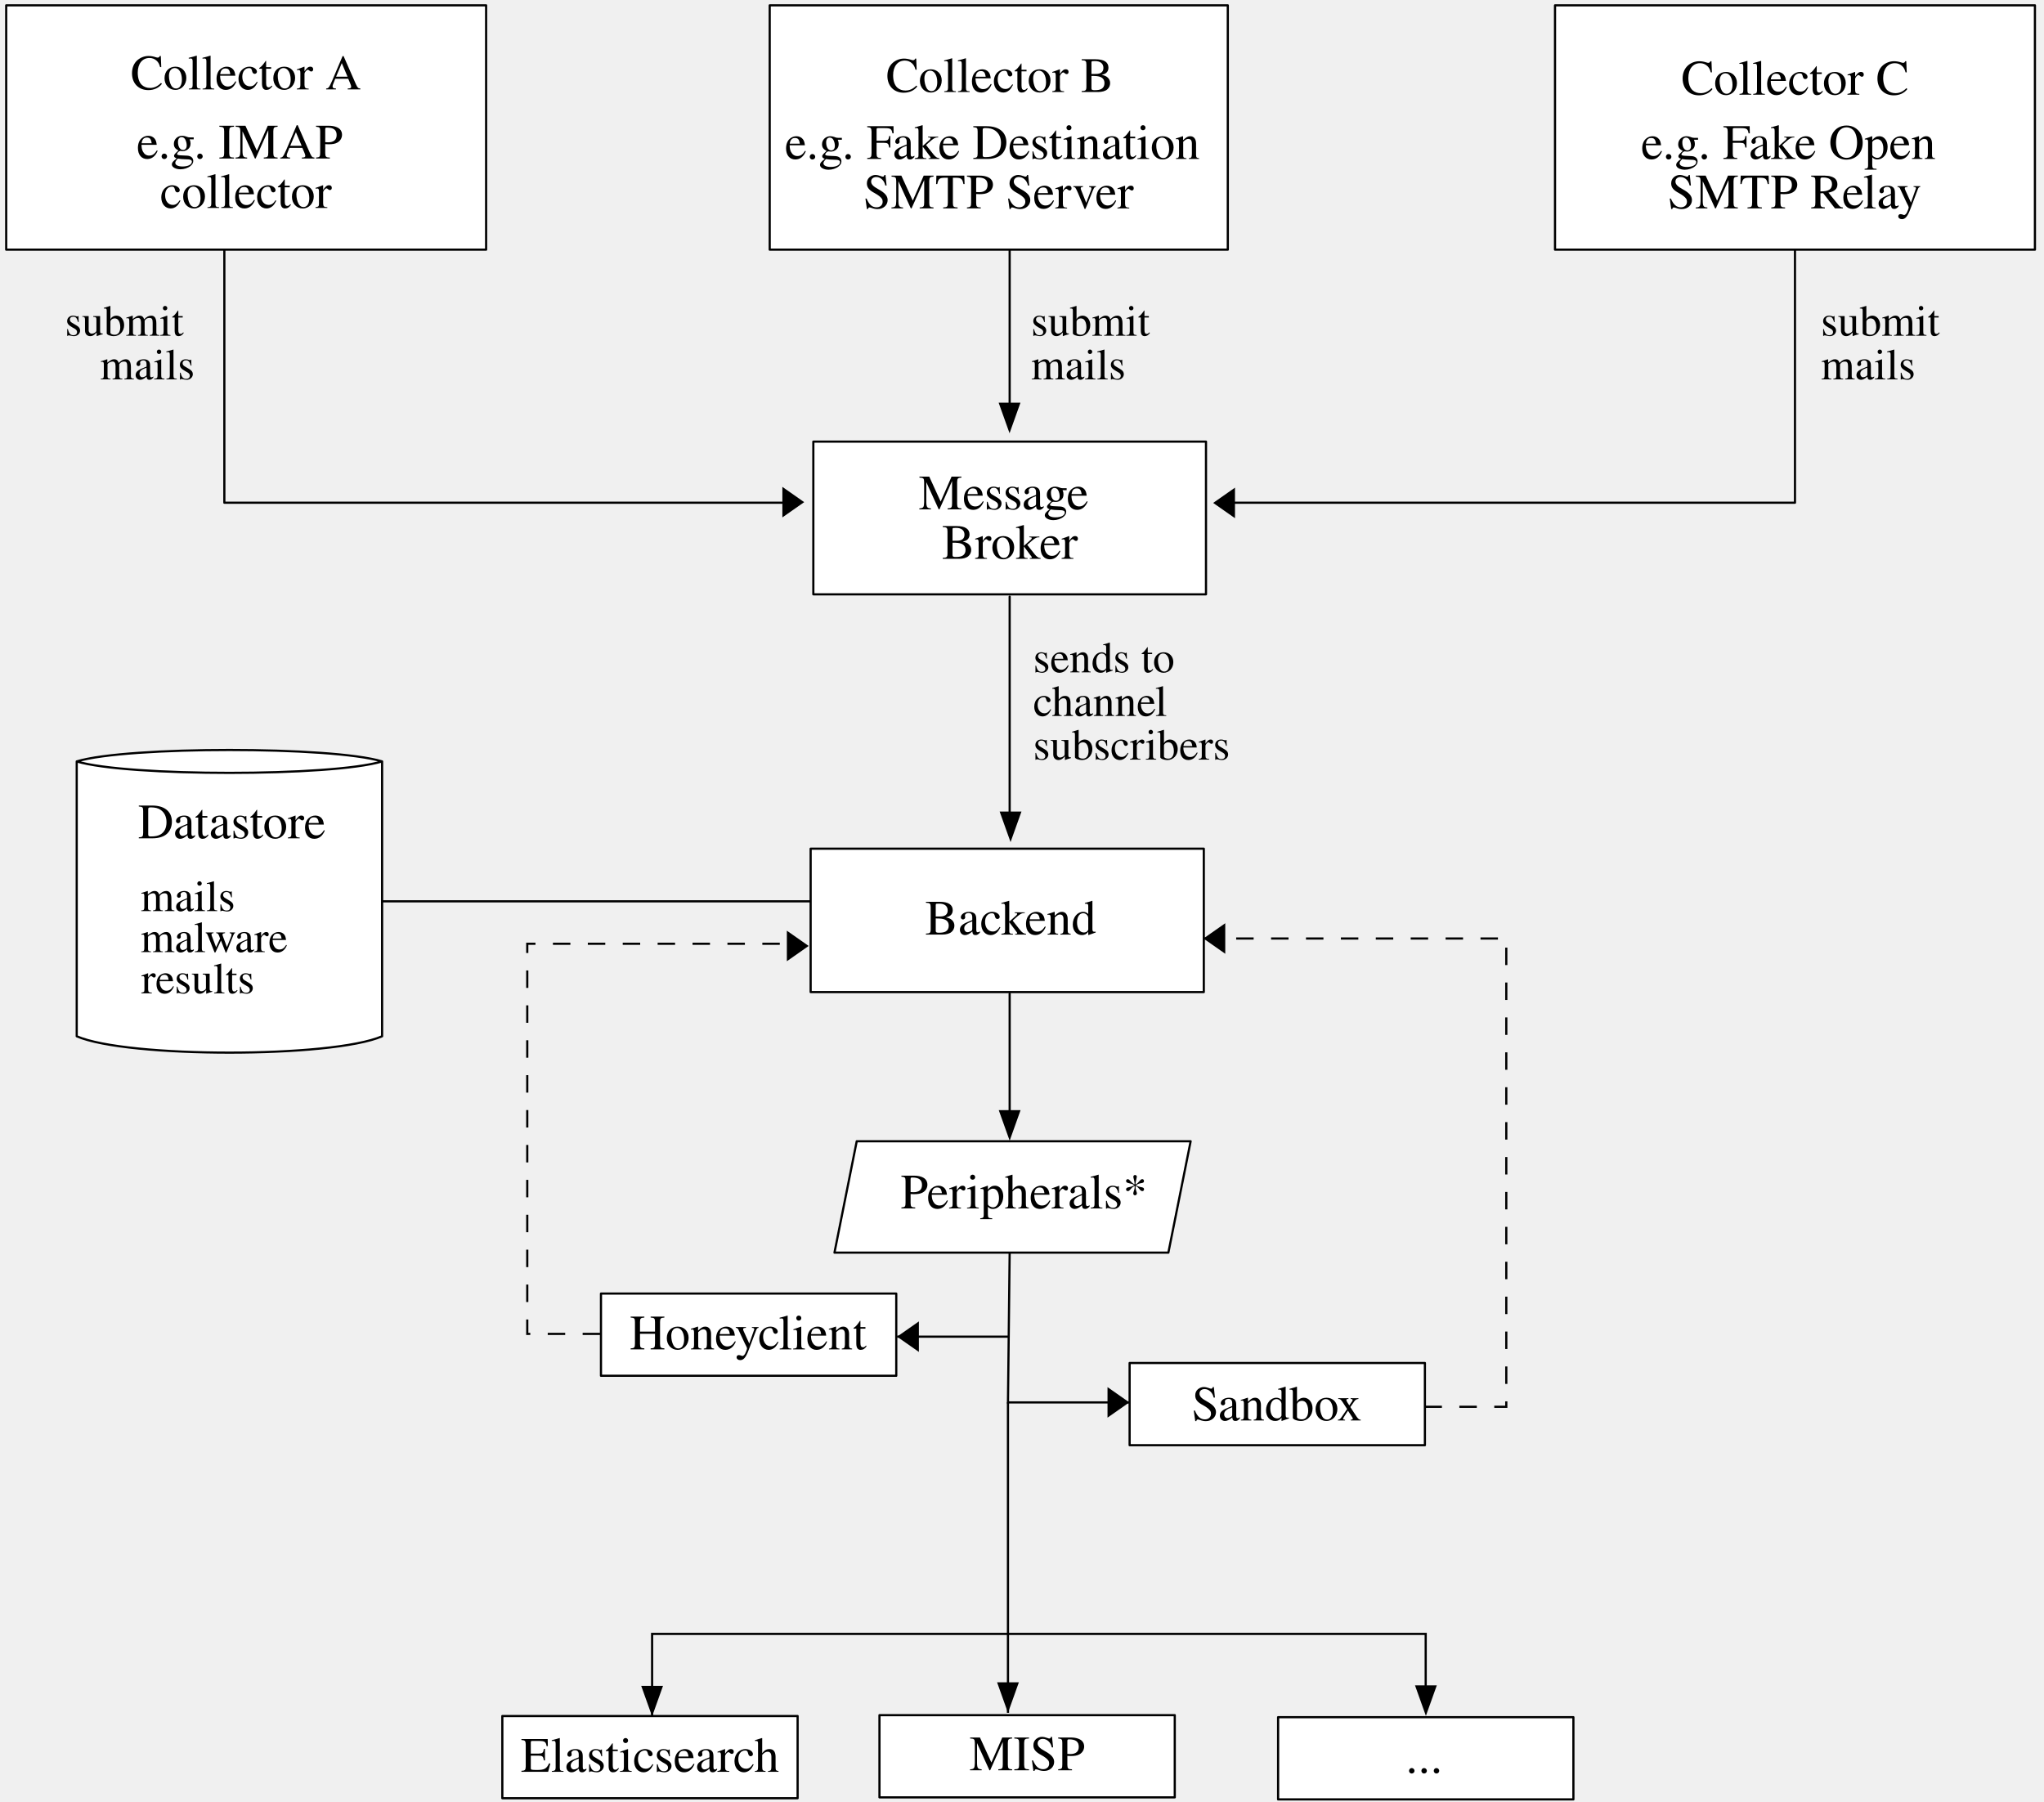
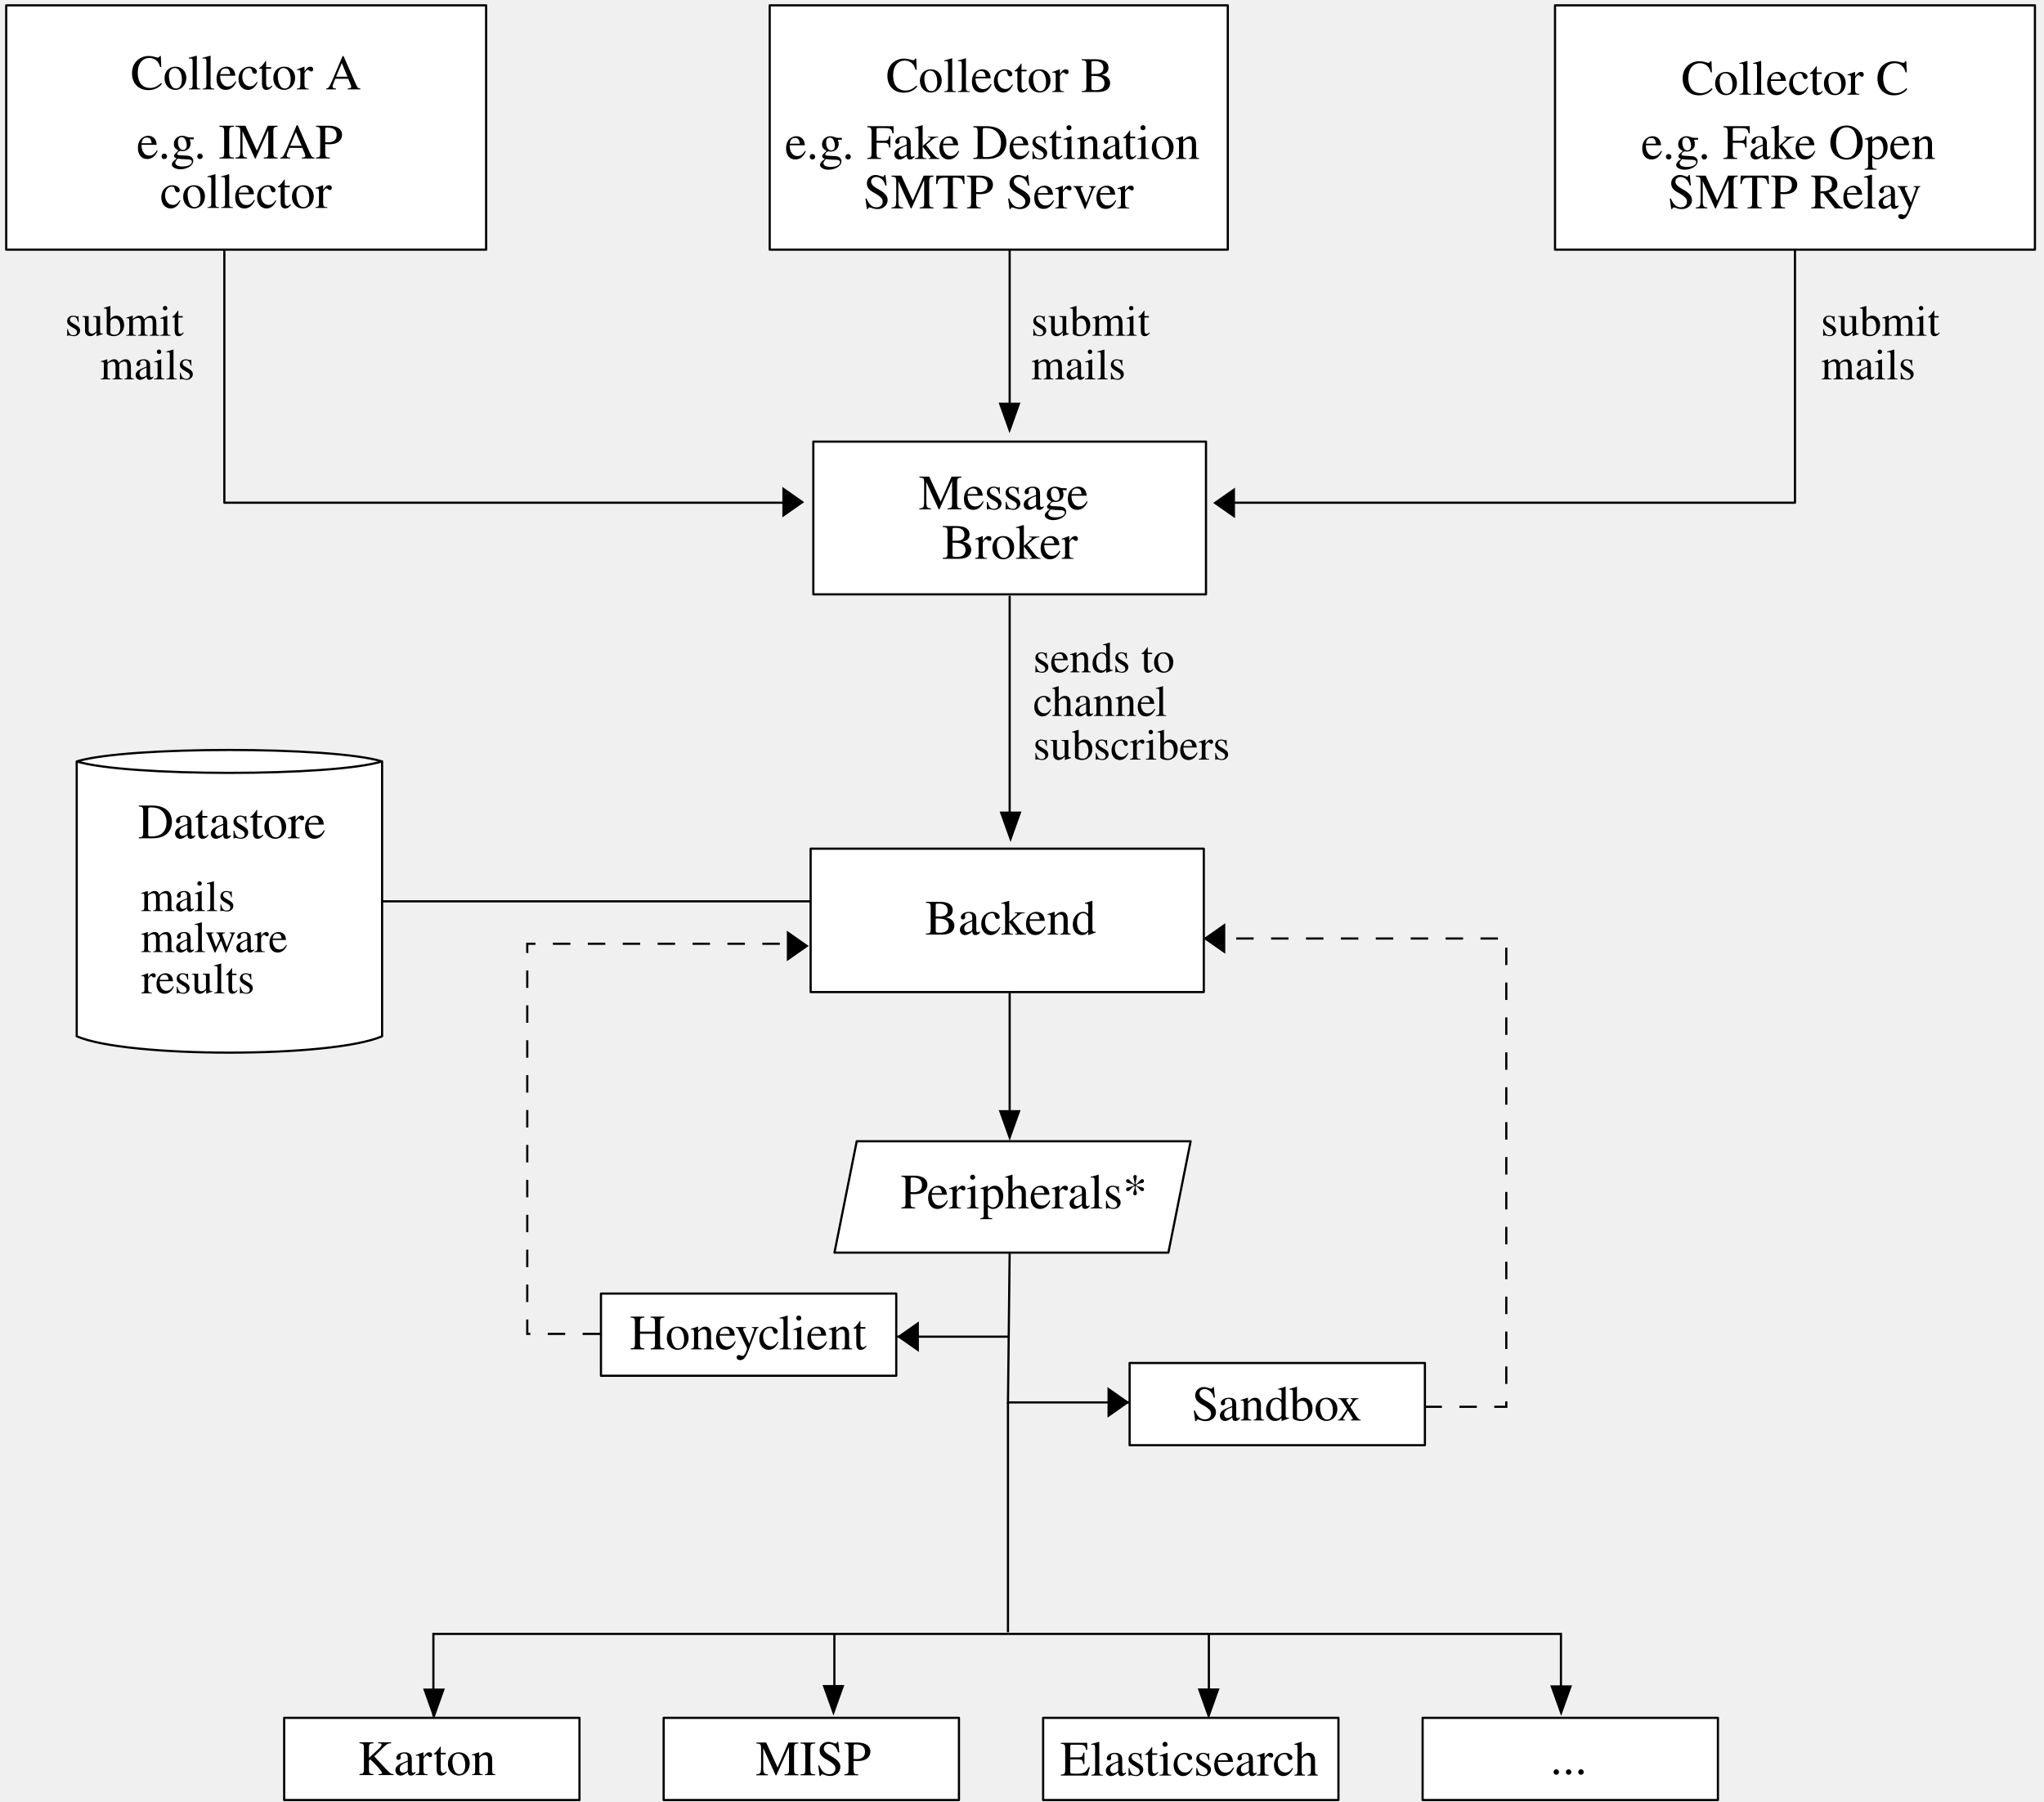
<svg xmlns="http://www.w3.org/2000/svg" width="937" height="826" shape-rendering="geometricPrecision" version="1.0" id="svg1178">
  <defs id="defs1026">
    <rect x="1117.659" y="-84.812" width="1151.853" height="904.004" id="rect138185" />
    <rect x="1204.792" y="-32.74" width="380.06" height="356.686" id="rect15618" />
    <filter id="f2" x="0" y="0" width="2" height="2">
      <feOffset result="offOut" in="SourceGraphic" dx="5" dy="5" id="feOffset1019" />
      <feGaussianBlur result="blurOut" in="offOut" stdDeviation="3" id="feGaussianBlur1021" />
      <feBlend in="SourceGraphic" in2="blurOut" mode="normal" id="feBlend1023" />
    </filter>
    <rect x="1204.792" y="-32.74" width="380.06" height="356.686" id="rect15618-3" />
  </defs>
  <g stroke-width="1" stroke-linecap="square" stroke-linejoin="round" id="g1176">
    <g id="g20722">
      <text xml:space="preserve" id="text138183" style="font-style:normal;font-weight:normal;font-size:40px;line-height:1.25;font-family:sans-serif;white-space:pre;shape-inside:url(#rect138185);fill:#000000;fill-opacity:1;stroke:none" />
      <path stroke="#ffffff" stroke-width="1" stroke-linecap="round" stroke-linejoin="round" fill="#ffffff" d="m 35.165,349.043 c 23,7 117,7 140,0 -23,-7 -117,-7 -140,0 m 0,0 v 126 c 23,10 117,10 140,0 v -126" id="path1030" />
      <path stroke="#000000" stroke-width="1" stroke-linecap="round" stroke-linejoin="round" fill="none" d="m 35.165,349.043 c 23,7 117,7 140,0 -23,-7 -117,-7 -140,0 m 0,0 v 126 c 23,10 117,10 140,0 v -126" id="path1032" />
      <path stroke="#000000" stroke-width="1" stroke-linecap="round" stroke-linejoin="round" fill="#ffffff" d="M 2.844,2.444 V 114.444 H 222.844 V 2.444 Z" id="path1034" />
      <path stroke="#000000" stroke-width="1" stroke-linecap="round" stroke-linejoin="round" fill="#ffffff" d="m 712.844,2.444 h 220 V 114.444 h -220 z" id="path1036" />
      <path stroke="#000000" stroke-width="1" stroke-linecap="round" stroke-linejoin="round" fill="#ffffff" d="m 352.844,2.444 h 210 V 114.444 h -210 z" id="path1038" />
      <path stroke="#000000" stroke-width="1" stroke-linecap="round" stroke-linejoin="round" fill="none" d="m 102.844,114.444 v 116 h 260" id="path1040" style="stroke-width:1;stroke-miterlimit:4;stroke-dasharray:none" />
      <path stroke="#000000" stroke-width="1" stroke-linecap="round" stroke-linejoin="round" fill="none" d="m 822.844,114.444 v 116 h -262" id="path1042" />
      <path stroke="#000000" stroke-width="0.767" stroke-linecap="round" stroke-linejoin="round" fill="#ffffff" d="m 371.608,389.05 h 180.233 v 65.723 H 371.608 Z" id="path1044" style="stroke-width:1;stroke-miterlimit:4;stroke-dasharray:none" />
      <path stroke="#000000" stroke-width="1" stroke-linecap="round" stroke-linejoin="round" fill="#ffffff" d="m 552.844,202.444 v 70 h -180 v -70 z" id="path1050" />
      <path stroke="#000000" stroke-width="0.788" stroke-linecap="round" stroke-linejoin="round" fill="#ffffff" d="m 392.738,523.162 h 153.071 l -10.205,51.061 H 382.533 Z" id="path1052" style="stroke-width:1;stroke-miterlimit:4;stroke-dasharray:none" />
      <path stroke="none" stroke-width="1" stroke-linecap="round" stroke-linejoin="round" fill="#000000" d="m 458.256,372.028 5,14 5,-14 z" id="path1066" />
      <path stroke="none" stroke-width="1" stroke-linecap="round" stroke-linejoin="round" fill="#000000" d="m 457.844,508.912 5,14 5,-14 z" id="path1078" />
      <path stroke="#000000" stroke-width="1" stroke-linecap="round" stroke-linejoin="round" fill="none" d="m 462.844,190.444 v -76" id="path1080" />
      <path stroke="#000000" stroke-width="1" stroke-linecap="round" stroke-linejoin="round" fill="none" d="m 462.844,273.508 v 98.936" id="path1082" />
      <path stroke="#000000" stroke-width="1" stroke-linecap="round" stroke-linejoin="round" fill="none" d="M 462.844,513.512 V 455.512" id="path1084" />
      <path stroke="#000000" stroke-width="1" stroke-linecap="round" stroke-linejoin="round" fill="none" d="M 175.44,413.187 H 371.307" id="path1086-2" />
      <text x="63.271" y="384.286" font-family="Courier" font-size="15" stroke="none" fill="#000000" id="text1092" style="font-style:normal;font-variant:normal;font-weight:normal;font-stretch:normal;font-size:22.667px;font-family:'Nimbus Roman';-inkscape-font-specification:'Nimbus Roman, '">Datastore</text>
      <text x="89.225" y="153.898" font-family="Courier" font-size="15" stroke="none" fill="#000000" id="text1096" style="font-style:normal;font-variant:normal;font-weight:normal;font-stretch:normal;font-size:20px;line-height:1;font-family:'Nimbus Roman';-inkscape-font-specification:'Nimbus Roman, '">
        <tspan id="tspan39172" x="89.225" y="153.898" style="font-size:20px;text-align:end;text-anchor:end">submit</tspan>
        <tspan id="tspan39174" x="89.225" y="173.898" style="font-size:20px;text-align:end;text-anchor:end">mails</tspan>
      </text>
      <g id="g9888" transform="translate(-16.41219,-32.55597)">
        <g id="g8498" transform="matrix(0.978306,0,0,0.978306,3.056954,1.379684)">
          <text x="74.851" y="73.766" font-family="Courier" font-size="15px" stroke="none" fill="#000000" id="text1100" style="font-size:23.169px">
            <tspan style="font-style:normal;font-variant:normal;font-weight:normal;font-stretch:normal;font-size:23.169px;font-family:'Nimbus Roman';-inkscape-font-specification:'Nimbus Roman, '" id="tspan14104">Collector A</tspan>
          </text>
          <text xml:space="preserve" transform="matrix(1.022175,0,0,1.022175,-3.124742,-1.410279)" id="text15616" style="font-style:normal;font-weight:normal;font-size:40px;line-height:1.25;font-family:sans-serif;white-space:pre;shape-inside:url(#rect15618-3);fill:#000000;fill-opacity:1;stroke:none" />
        </g>
      </g>
      <text x="112.719" y="72.667" font-family="Courier" font-size="15" stroke="none" fill="#000000" id="text1102" style="font-style:normal;font-variant:normal;font-weight:normal;font-stretch:normal;font-size:22.667px;line-height:1;font-family:'Nimbus Roman';-inkscape-font-specification:'Nimbus Roman, '">
        <tspan id="tspan21320" x="112.719" y="72.667" style="text-align:center;text-anchor:middle">e.g. IMAP</tspan>
        <tspan id="tspan21322" x="112.719" y="95.334" style="text-align:center;text-anchor:middle">collector</tspan>
      </text>
      <text x="463.287" y="428.418" font-family="Courier" font-size="15" stroke="none" fill="#000000" id="text1106" style="font-style:normal;font-variant:normal;font-weight:normal;font-stretch:normal;font-size:22.667px;font-family:'Nimbus Roman';-inkscape-font-specification:'Nimbus Roman, '">
        <tspan id="tspan65686" x="463.287" y="428.418" style="text-align:center;text-anchor:middle">Backend</tspan>
      </text>
      <text x="64.449" y="417.639" font-family="Courier" font-size="15" stroke="none" fill="#000000" id="text1112" style="font-style:normal;font-variant:normal;font-weight:normal;font-stretch:normal;font-size:20px;font-family:'Nimbus Roman';-inkscape-font-specification:'Nimbus Roman, '">mails</text>
      <text x="64.449" y="436.447" font-family="Courier" font-size="14" stroke="none" fill="#000000" id="text1114" style="font-style:normal;font-variant:normal;font-weight:normal;font-stretch:normal;font-size:20px;font-family:'Nimbus Roman';-inkscape-font-specification:'Nimbus Roman, '">malware</text>
      <text x="64.698" y="455.346" font-family="Courier" font-size="15" stroke="none" fill="#000000" id="text1116" style="font-style:normal;font-variant:normal;font-weight:normal;font-stretch:normal;font-size:20px;font-family:'Nimbus Roman';-inkscape-font-specification:'Nimbus Roman, '">results</text>
      <text x="457.73" y="72.871" font-family="Courier" font-size="15" stroke="none" fill="#000000" id="text1124" style="font-style:normal;font-variant:normal;font-weight:normal;font-stretch:normal;font-size:22.667px;line-height:1;font-family:'Nimbus Roman';-inkscape-font-specification:'Nimbus Roman, '">
        <tspan id="tspan27784" x="457.73" y="72.871" style="text-align:center;text-anchor:middle">e.g. Fake Destination</tspan>
        <tspan id="tspan27786" x="457.73" y="95.538" style="text-align:center;text-anchor:middle">SMTP Server</tspan>
      </text>
      <text x="462.934" y="233.5" font-family="Courier" font-size="14" stroke="none" fill="#000000" id="text1130" style="font-style:normal;font-variant:normal;font-weight:normal;font-stretch:normal;font-size:22.667px;line-height:1;font-family:'Nimbus Roman';-inkscape-font-specification:'Nimbus Roman, '">
        <tspan id="tspan55639" x="462.934" y="233.5" style="text-align:center;text-anchor:middle">Message</tspan>
        <tspan id="tspan55641" x="462.934" y="256.167" style="text-align:center;text-anchor:middle">Broker</tspan>
      </text>
      <text x="473.621" y="308.209" font-family="Courier" font-size="15" stroke="none" fill="#000000" id="text1134" style="font-style:normal;font-variant:normal;font-weight:normal;font-stretch:normal;font-size:20px;line-height:1;font-family:'Nimbus Roman';-inkscape-font-specification:'Nimbus Roman, '">
        <tspan x="473.621" y="308.209" id="tspan59953" style="font-size:20px">sends to</tspan>
        <tspan x="473.621" y="328.209" id="tspan59957" style="font-size:20px">channel</tspan>
        <tspan x="473.621" y="348.209" id="tspan63637" style="font-size:20px">subscribers</tspan>
      </text>
      <text x="406.152" y="42.19" font-family="Courier" font-size="15" stroke="none" fill="#000000" id="text1148" style="font-style:normal;font-variant:normal;font-weight:normal;font-stretch:normal;font-size:22.667px;font-family:'Nimbus Roman';-inkscape-font-specification:'Nimbus Roman, '">Collector B</text>
      <text x="412.85" y="553.963" font-family="Courier" font-size="15" stroke="none" fill="#000000" id="text1152" style="font-style:normal;font-variant:normal;font-weight:normal;font-stretch:normal;font-size:22.667px;font-family:'Nimbus Roman';-inkscape-font-specification:'Nimbus Roman, '">Peripherals*</text>
      <text x="834.726" y="153.898" font-family="Courier" font-size="15" stroke="none" fill="#000000" id="text1154" style="font-style:normal;font-variant:normal;font-weight:normal;font-stretch:normal;font-size:20px;line-height:1;font-family:'Nimbus Roman';-inkscape-font-specification:'Nimbus Roman, '">
        <tspan id="tspan49385" x="834.726" y="153.898" style="font-size:20px">submit</tspan>
        <tspan id="tspan49387" x="834.726" y="173.898" style="font-size:20px">mails</tspan>
      </text>
      <text x="822.662" y="72.871" font-family="Courier" font-size="15" stroke="none" fill="#000000" id="text1158" style="font-style:normal;font-variant:normal;font-weight:normal;font-stretch:normal;font-size:22.667px;line-height:1;font-family:'Nimbus Roman';-inkscape-font-specification:'Nimbus Roman, '">
        <tspan x="822.662" y="72.871" id="tspan52155" style="text-align:center;text-anchor:middle">e.g. Fake Open</tspan>
        <tspan x="822.662" y="95.538" style="text-align:center;text-anchor:middle" id="tspan35745">SMTP Relay</tspan>
      </text>
      <text x="770.699" y="43.391" font-family="Courier" font-size="15" stroke="none" fill="#000000" id="text1164" style="font-style:normal;font-variant:normal;font-weight:normal;font-stretch:normal;font-size:22.667px;font-family:'Nimbus Roman';-inkscape-font-specification:'Nimbus Roman, '">Collector C</text>
      <path stroke="none" stroke-width="1" stroke-linecap="round" stroke-linejoin="round" fill="#000000" d="m 358.652,223.187 10,7 -10,7 z" id="path1070-6" />
      <path stroke="none" stroke-width="1" stroke-linecap="round" stroke-linejoin="round" fill="#000000" d="m 566.133,223.545 -10,7 10,7 z" id="path1072-7" />
      <path stroke="none" stroke-width="1" stroke-linecap="round" stroke-linejoin="round" fill="#000000" d="m 457.792,184.608 5,14 5,-14 z" id="path1066-5" />
-       <path stroke="#000000" stroke-width="0.57" stroke-linecap="round" stroke-linejoin="round" fill="#ffffff" d="M 538.527,786.246 H 403.162 v 37.68 h 135.366 z" id="path1046-3" style="stroke-width:1;stroke-miterlimit:4;stroke-dasharray:none" />
-       <text x="444.415" y="811.518" font-family="Courier" font-size="14" stroke="none" fill="#000000" id="text1140-6" style="font-style:normal;font-variant:normal;font-weight:normal;font-stretch:normal;font-size:22.667px;font-family:'Nimbus Roman';-inkscape-font-specification:'Nimbus Roman, '">MISP</text>
-       <path stroke="#000000" stroke-width="0.57" stroke-linecap="round" stroke-linejoin="round" fill="#ffffff" d="M 365.638,786.644 H 230.273 v 37.68 h 135.366 z" id="path1046-3-7" style="stroke-width:1;stroke-miterlimit:4;stroke-dasharray:none" />
-       <g id="g3652" transform="translate(-665.1725,384.5717)">
-         <text x="903.934" y="427.645" font-family="Courier" font-size="14" stroke="none" fill="#000000" id="text1140-6-5" style="font-style:normal;font-variant:normal;font-weight:normal;font-stretch:normal;font-size:22.667px;font-family:'Nimbus Roman';-inkscape-font-specification:'Nimbus Roman, '">Elasticsearch</text>
+       <path stroke="#000000" stroke-width="0.57" stroke-linecap="round" stroke-linejoin="round" fill="#ffffff" d="M 439.597,787.477 H 304.232 v 37.68 h 135.366 z" id="path1046-3" style="stroke-width:1;stroke-miterlimit:4;stroke-dasharray:none" />
+       <text x="346.415" y="813.819" font-family="Courier" font-size="14" stroke="none" fill="#000000" id="text1140-6" style="font-style:normal;font-variant:normal;font-weight:normal;font-stretch:normal;font-size:22.667px;font-family:'Nimbus Roman';-inkscape-font-specification:'Nimbus Roman, '">MISP</text>
+       <path stroke="#000000" stroke-width="0.57" stroke-linecap="round" stroke-linejoin="round" fill="#ffffff" d="M 265.638,787.477 H 130.273 v 37.68 h 135.366 z" id="path1046-3-7" style="stroke-width:1;stroke-miterlimit:4;stroke-dasharray:none" />
+       <g id="g3652" transform="translate(-765.1725,385.0008)">
+         <text x="929.187" y="428.705" font-family="Courier" font-size="14" stroke="none" fill="#000000" id="text1140-6-5" style="font-style:normal;font-variant:normal;font-weight:normal;font-stretch:normal;font-size:22.667px;font-family:'Nimbus Roman';-inkscape-font-specification:'Nimbus Roman, '">Karton</text>
      </g>
-       <path stroke="#000000" stroke-width="0.57" stroke-linecap="round" stroke-linejoin="round" fill="#ffffff" d="M 721.271,787.183 H 585.905 v 37.68 h 135.366 z" id="path1046-3-7-3" style="stroke-width:1;stroke-miterlimit:4;stroke-dasharray:none" />
-       <g id="g3652-5" transform="translate(-259.6067,385.1105)">
-         <text x="903.934" y="427.645" font-family="Courier" font-size="14" stroke="none" fill="#000000" id="text1140-6-5-6" style="font-style:normal;font-variant:normal;font-weight:normal;font-stretch:normal;font-size:22.667px;font-family:'Nimbus Roman';-inkscape-font-specification:'Nimbus Roman, '">...</text>
+       <path stroke="#000000" stroke-width="0.57" stroke-linecap="round" stroke-linejoin="round" fill="#ffffff" d="M 613.556,787.477 H 478.191 v 37.68 h 135.366 z" id="path1046-3-7-3" style="stroke-width:1;stroke-miterlimit:4;stroke-dasharray:none" />
+       <path stroke="#000000" stroke-width="0.57" stroke-linecap="round" stroke-linejoin="round" fill="#ffffff" d="M 787.515,787.477 H 652.15 v 37.68 h 135.366 z" id="path1046-3-7-3-61" style="stroke-width:1;stroke-miterlimit:4;stroke-dasharray:none" />
+       <g id="g3652-5-0" transform="translate(-193.3623,385.6802)">
+         <text x="903.934" y="427.645" font-family="Courier" font-size="14" stroke="none" fill="#000000" id="text1140-6-5-6-63" style="font-style:normal;font-variant:normal;font-weight:normal;font-stretch:normal;font-size:22.667px;font-family:'Nimbus Roman';-inkscape-font-specification:'Nimbus Roman, '">...</text>
      </g>
      <path stroke="#000000" stroke-width="0.57" stroke-linecap="round" stroke-linejoin="round" fill="#ffffff" d="m 410.86,592.989 h -135.366 v 37.68 h 135.366 z" id="path1046-3-7-3-6" style="stroke-width:1;stroke-miterlimit:4;stroke-dasharray:none" />
      <g id="g3652-5-2" transform="translate(-615.2811,190.9159)">
        <text x="903.934" y="427.645" font-family="Courier" font-size="14" stroke="none" fill="#000000" id="text1140-6-5-6-6" style="font-style:normal;font-variant:normal;font-weight:normal;font-stretch:normal;font-size:22.667px;font-family:'Nimbus Roman';-inkscape-font-specification:'Nimbus Roman, '">Honeyclient</text>
      </g>
      <path stroke="none" stroke-width="1" stroke-linecap="round" stroke-linejoin="round" fill="#000000" d="m 360.705,426.637 10,7 -10,7 z" id="path1068-9" />
      <path stroke="#000000" stroke-width="0.57" stroke-linecap="round" stroke-linejoin="round" fill="#ffffff" d="M 653.197,624.815 H 517.831 v 37.68 h 135.365 z" id="path1046-3-9" style="stroke-width:1;stroke-miterlimit:4;stroke-dasharray:none" />
      <text x="546.301" y="651.156" font-family="Courier" font-size="14" stroke="none" fill="#000000" id="text1140-6-3" style="font-style:normal;font-variant:normal;font-weight:normal;font-stretch:normal;font-size:22.667px;font-family:'Nimbus Roman';-inkscape-font-specification:'Nimbus Roman, '">Sandbox</text>
-       <path style="fill:none;stroke:#000000;stroke-width:1px;stroke-linecap:butt;stroke-linejoin:miter;stroke-opacity:1" d="M 462.069,642.873 V 785.18" id="path52411" />
-       <path style="fill:none;stroke:#000000;stroke-width:1px;stroke-linecap:butt;stroke-linejoin:miter;stroke-opacity:1" d="m 462.453,749.002 h 191.107 v 35.513" id="path52413" />
-       <path style="fill:none;stroke:#000000;stroke-width:1px;stroke-linecap:butt;stroke-linejoin:miter;stroke-opacity:1" d="M 462.453,749.002 H 298.939 v 37.809" id="path52437" />
-       <path stroke="none" stroke-width="1" stroke-linecap="round" stroke-linejoin="round" fill="#000000" d="m 293.939,772.811 5,14 5,-14 z" id="path1078-7" />
+       <path style="fill:none;stroke:#000000;stroke-width:1px;stroke-linecap:butt;stroke-linejoin:miter;stroke-opacity:1" d="M 462.069,642.873 V 748.244" id="path52411" />
+       <path style="fill:none;stroke:#000000;stroke-width:1px;stroke-linecap:butt;stroke-linejoin:miter;stroke-opacity:1" d="m 462.453,749.002 h 253.107 v 35.513" id="path52413" />
+       <path style="fill:none;stroke:#000000;stroke-width:1px;stroke-linecap:butt;stroke-linejoin:miter;stroke-opacity:1" d="M 462.453,749.002 H 198.673 v 37.809" id="path52437" />
+       <path stroke="none" stroke-width="1" stroke-linecap="round" stroke-linejoin="round" fill="#000000" d="m 193.939,774.058 5,14 5,-14 z" id="path1078-7" />
      <path style="fill:none;stroke:#000000;stroke-width:1px;stroke-linecap:butt;stroke-linejoin:miter;stroke-opacity:1" d="m 462.844,574.044 -0.775,68.829 h 55.63" id="path52632" />
      <path style="fill:none;stroke:#000000;stroke-width:1;stroke-linecap:butt;stroke-linejoin:miter;stroke-miterlimit:4;stroke-dasharray:8, 8;stroke-dashoffset:0;stroke-opacity:1" d="m 652.994,644.886 h 37.512 V 430.22 H 551.677" id="path52634" />
      <path style="fill:none;stroke:#000000;stroke-width:1px;stroke-linecap:butt;stroke-linejoin:miter;stroke-opacity:1" d="m 462.298,612.746 h -51.065" id="path52636" />
      <path style="fill:none;stroke:#000000;stroke-width:1;stroke-linecap:butt;stroke-linejoin:miter;stroke-miterlimit:4;stroke-dasharray:8, 8;stroke-dashoffset:0;stroke-opacity:1" d="M 275.093,611.474 H 241.704 V 432.629 h 121.529" id="path53249" />
      <path stroke="none" stroke-width="1" stroke-linecap="round" stroke-linejoin="round" fill="#000000" d="m 507.699,635.873 10,7 -10,7 z" id="path1068-9-1" />
      <path stroke="none" stroke-width="1" stroke-linecap="round" stroke-linejoin="round" fill="#000000" d="m 421.233,605.746 -10,7 10,7 z" id="path1072-7-9" />
      <path stroke="none" stroke-width="1" stroke-linecap="round" stroke-linejoin="round" fill="#000000" d="m 561.677,423.22 -10,7 10,7 z" id="path1072-7-4" />
-       <path stroke="none" stroke-width="1" stroke-linecap="round" stroke-linejoin="round" fill="#000000" d="m 457.069,771.18 5,14 5,-14 z" id="path1078-8" />
-       <path stroke="none" stroke-width="1" stroke-linecap="round" stroke-linejoin="round" fill="#000000" d="m 648.653,772.584 5,14 5,-14 z" id="path1078-4" />
+       <path stroke="none" stroke-width="1" stroke-linecap="round" stroke-linejoin="round" fill="#000000" d="m 377.069,772.428 5,14 5,-14 z" id="path1078-8" />
+       <path stroke="none" stroke-width="1" stroke-linecap="round" stroke-linejoin="round" fill="#000000" d="m 710.653,772.584 5,14 5,-14 z" id="path1078-4" />
      <text x="472.659" y="153.898" font-family="Courier" font-size="15" stroke="none" fill="#000000" id="text1154-5" style="font-style:normal;font-variant:normal;font-weight:normal;font-stretch:normal;font-size:20px;line-height:1;font-family:'Nimbus Roman';-inkscape-font-specification:'Nimbus Roman, '">
        <tspan id="tspan49385-0" x="472.659" y="153.898" style="font-size:20px">submit</tspan>
        <tspan id="tspan49387-3" x="472.659" y="173.898" style="font-size:20px">mails</tspan>
      </text>
+       <text x="486.062" y="813.944" font-family="Courier" font-size="14" stroke="none" fill="#000000" id="text1140-6-5-2" style="font-style:normal;font-variant:normal;font-weight:normal;font-stretch:normal;font-size:22.667px;font-family:'Nimbus Roman';-inkscape-font-specification:'Nimbus Roman, '">Elasticsearch</text>
+       <path stroke="none" stroke-width="1" stroke-linecap="round" stroke-linejoin="round" fill="#000000" d="m 549.057,774.016 5,14 5,-14 z" id="path1078-4-0" />
+       <path style="fill:none;stroke:#000000;stroke-width:1px;stroke-linecap:butt;stroke-linejoin:miter;stroke-opacity:1" d="m 382.493,748.95 v 26.323" id="path64044" />
+       <path style="fill:none;stroke:#000000;stroke-width:1px;stroke-linecap:butt;stroke-linejoin:miter;stroke-opacity:1" d="m 554.16,749.272 v 28.413" id="path64046" />
    </g>
  </g>
</svg>
